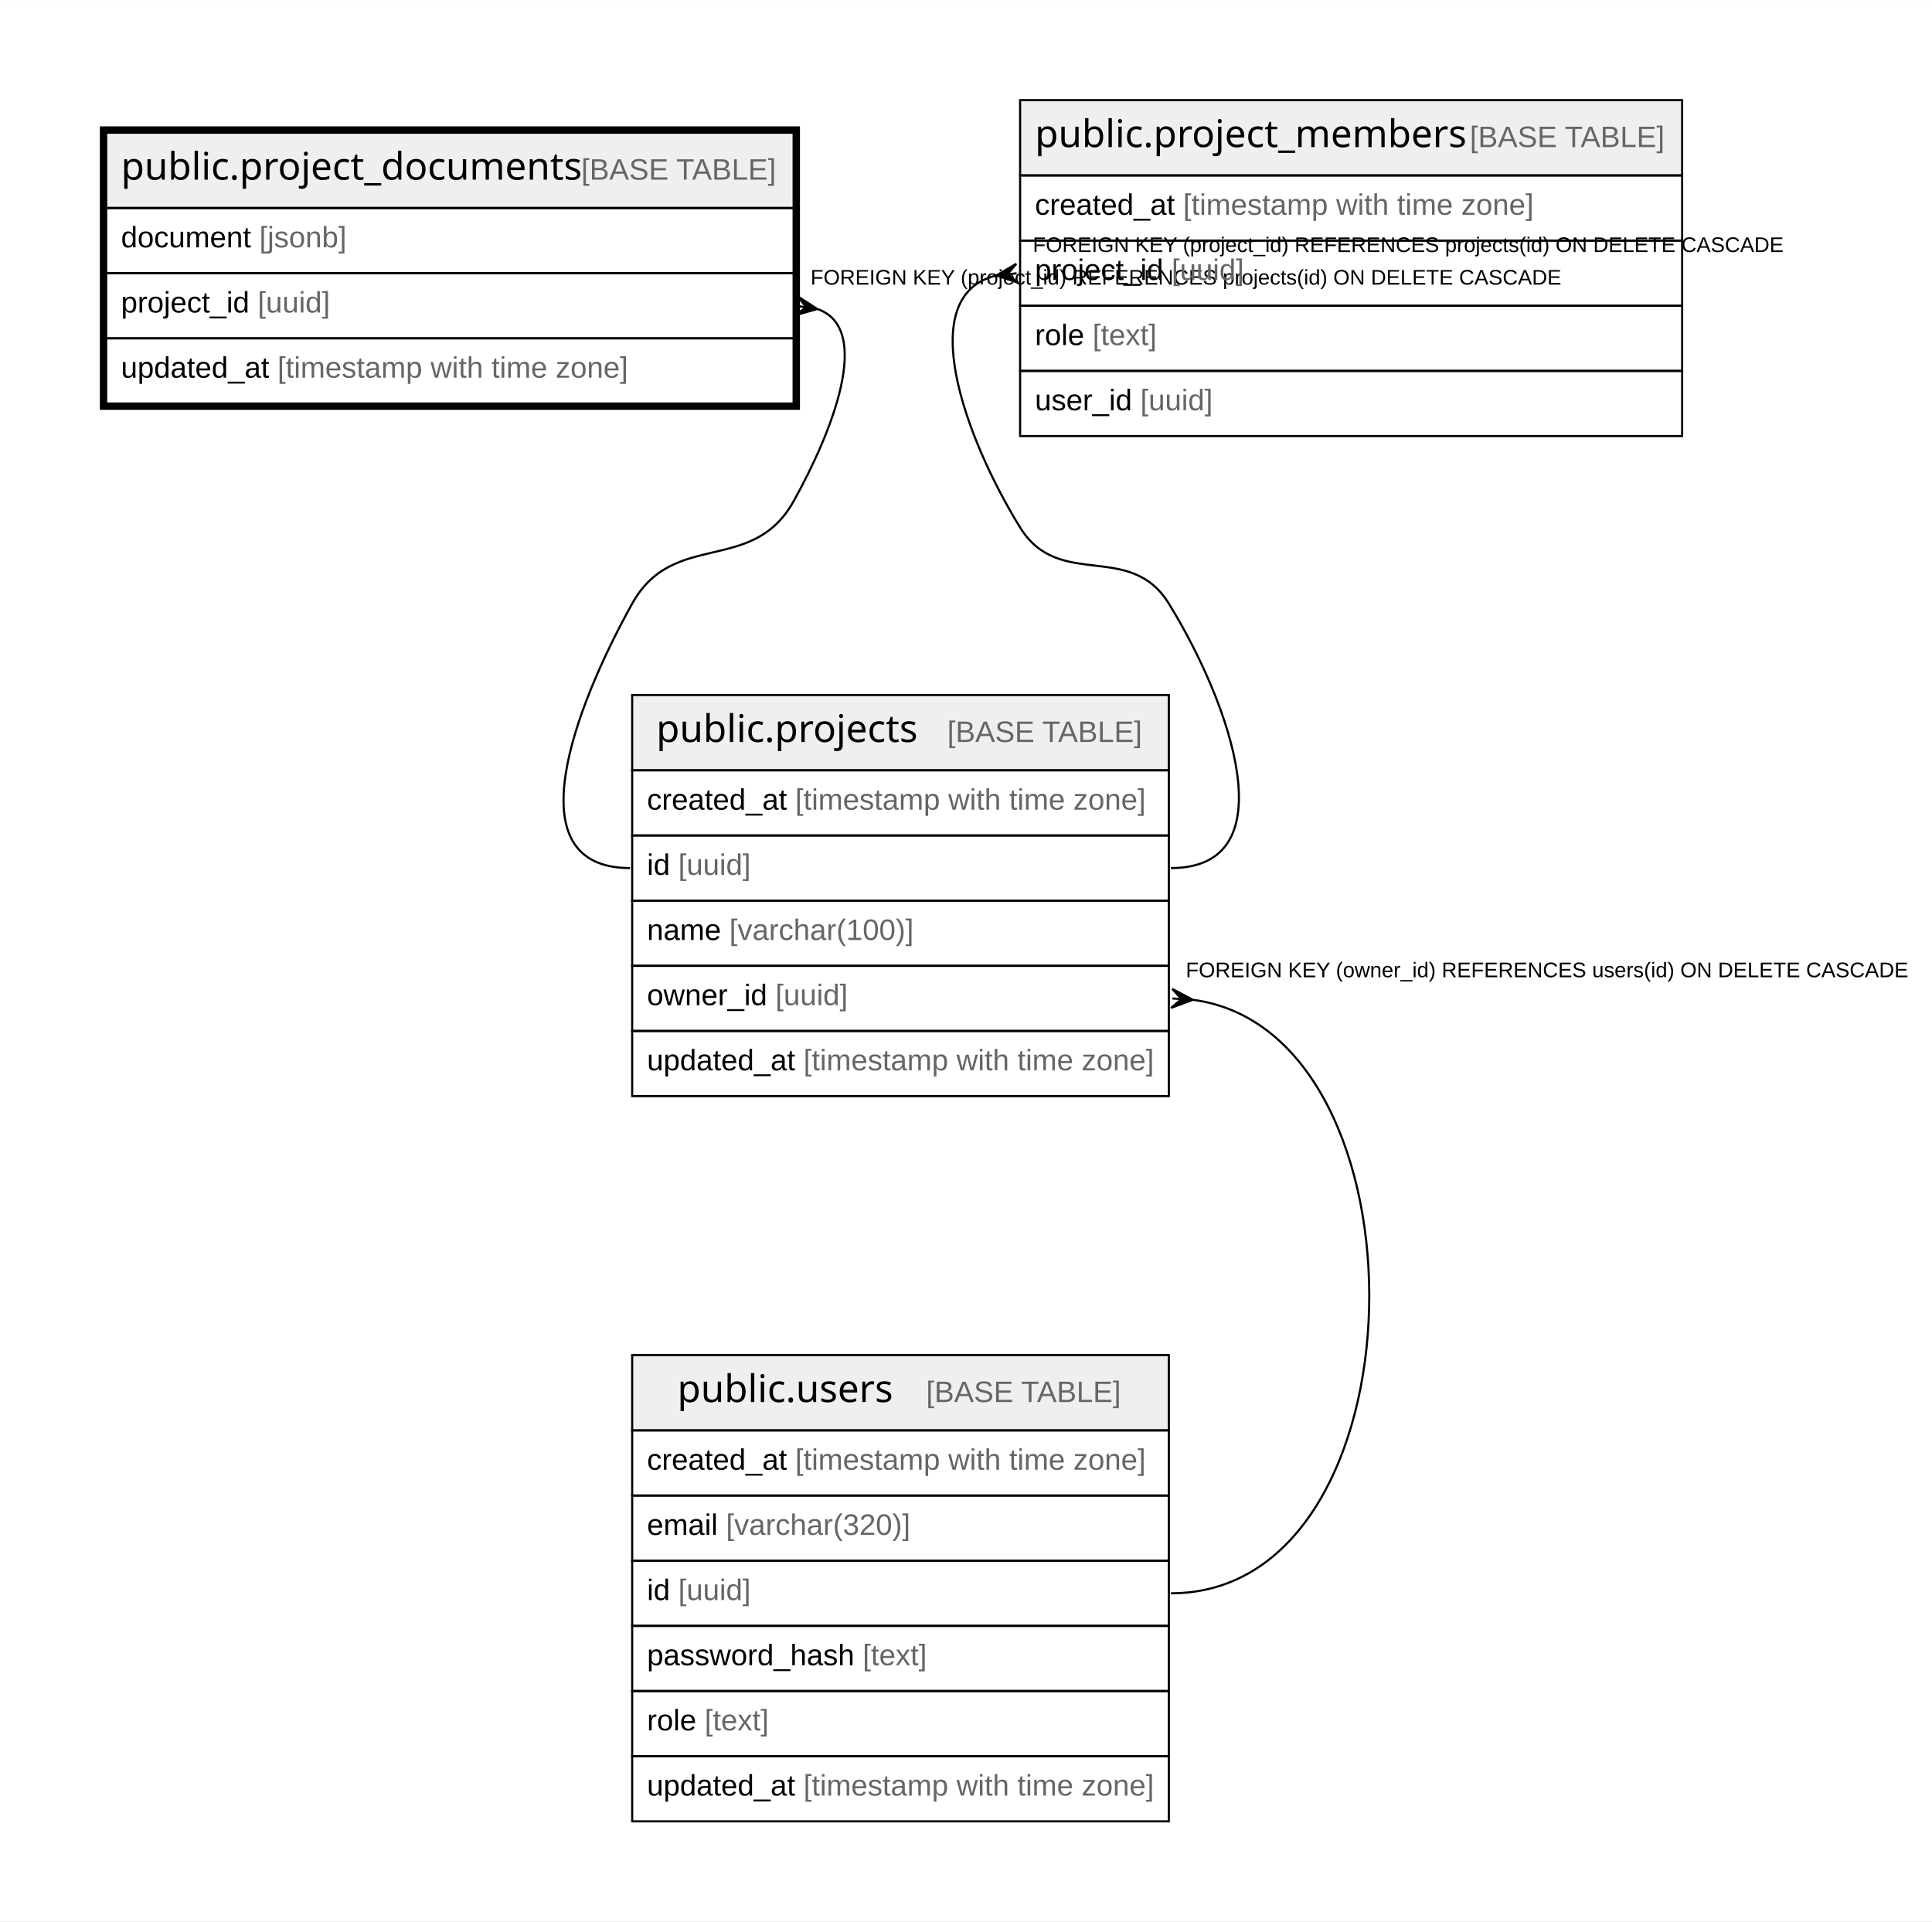
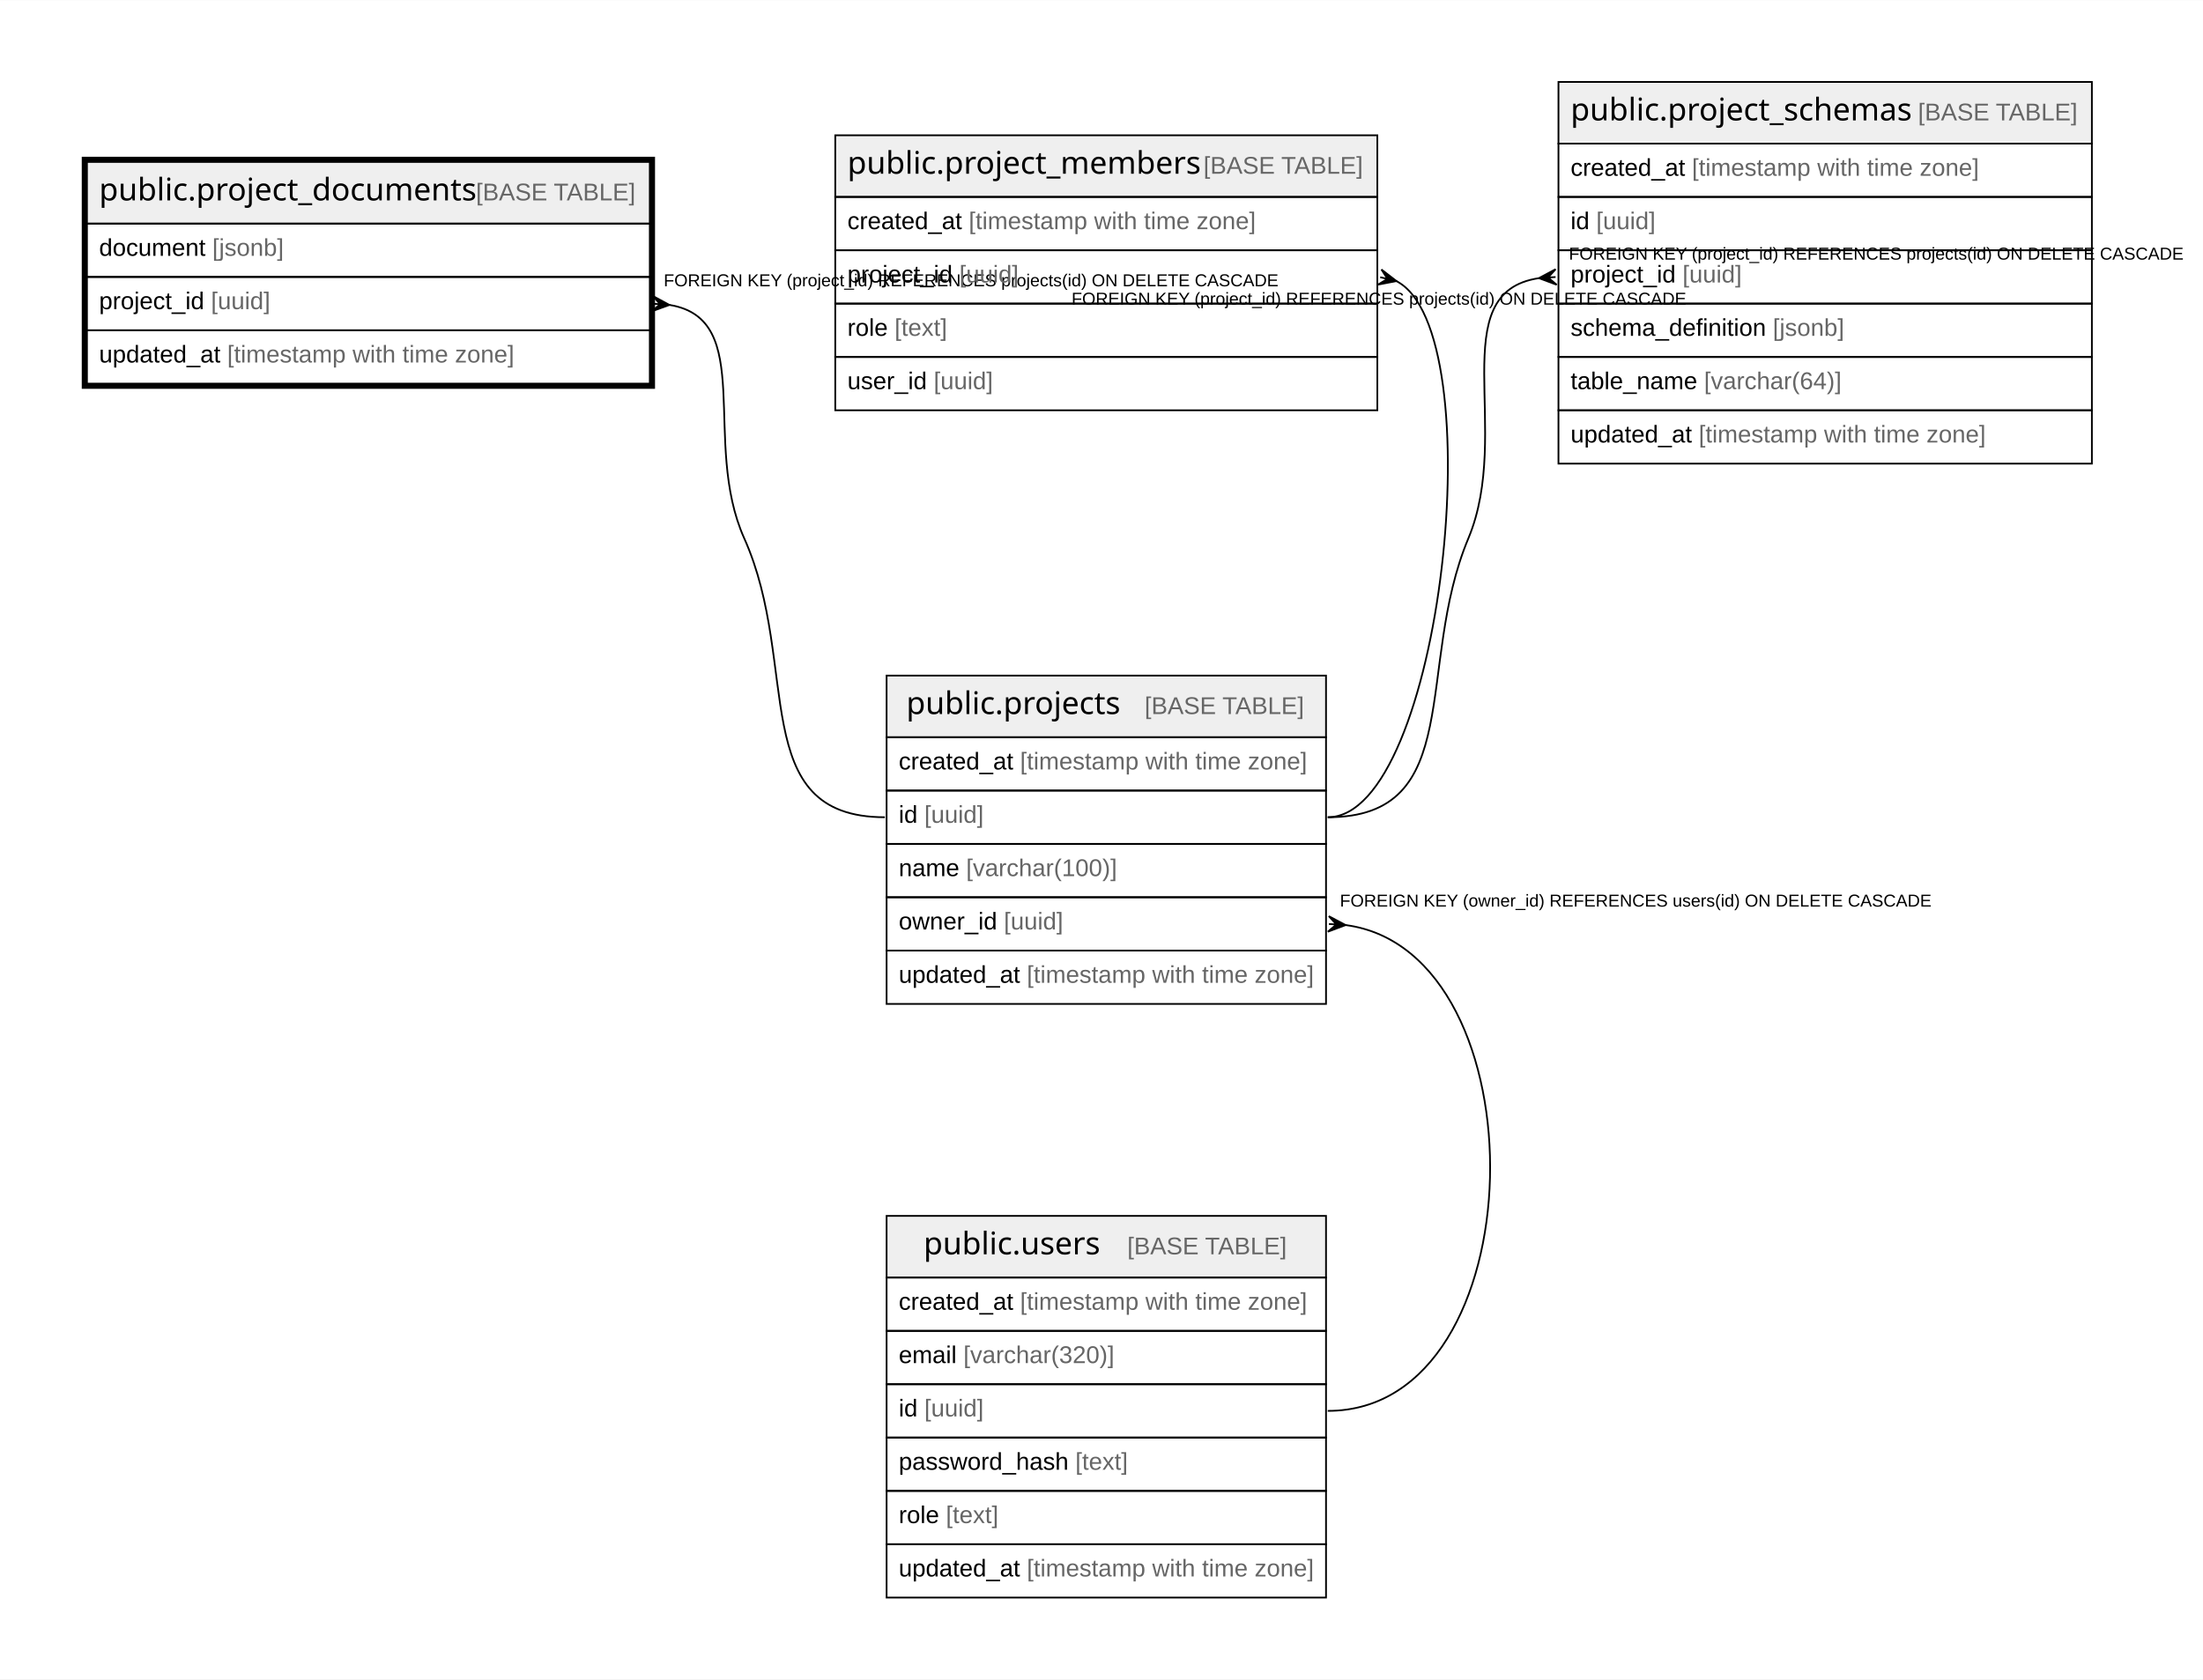
- <svg xmlns="http://www.w3.org/2000/svg" width="913pt" height="908pt" viewBox="0.00 0.00 913.25 908.00">
-   <g id="graph0" class="graph" transform="scale(1 1) rotate(0) translate(4 904)">
-     <polygon fill="white" stroke="none" points="-4,4 -4,-904 909.25,-904 909.25,4 -4,4" />
+ <svg xmlns="http://www.w3.org/2000/svg" width="1272pt" height="970pt" viewBox="0.00 0.00 1271.79 969.60">
+   <g id="graph0" class="graph" transform="scale(1 1) rotate(0) translate(4 965.6)">
+     <polygon fill="white" stroke="none" points="-4,4 -4,-965.6 1267.79,-965.6 1267.79,4 -4,4" />
    <g id="node1" class="node">
-       <polygon fill="#efefef" stroke="none" points="46.2,-805.8 46.2,-841.4 371.14,-841.4 371.14,-805.8 46.2,-805.8" />
-       <polygon fill="none" stroke="black" points="46.2,-805.8 46.2,-841.4 371.14,-841.4 371.14,-805.8 46.2,-805.8" />
-       <text text-anchor="start" x="53.2" y="-819.2" font-family="Arial Bold" font-size="18.00">public.project_documents</text>
-       <text text-anchor="start" x="239.65" y="-819.2" font-family="Arial" font-size="14.00">    </text>
-       <text text-anchor="start" x="270.77" y="-819.2" font-family="Arial" font-size="14.00" fill="#666666">[BASE TABLE]</text>
+       <polygon fill="#efefef" stroke="none" points="46.2,-836.6 46.2,-872.2 371.14,-872.2 371.14,-836.6 46.2,-836.6" />
+       <polygon fill="none" stroke="black" points="46.2,-836.6 46.2,-872.2 371.14,-872.2 371.14,-836.6 46.2,-836.6" />
+       <text text-anchor="start" x="53.2" y="-850" font-family="Arial Bold" font-size="18.00">public.project_documents</text>
+       <text text-anchor="start" x="239.65" y="-850" font-family="Arial" font-size="14.00">    </text>
+       <text text-anchor="start" x="270.77" y="-850" font-family="Arial" font-size="14.00" fill="#666666">[BASE TABLE]</text>
+       <polygon fill="none" stroke="black" points="46.2,-805.8 46.2,-836.6 371.14,-836.6 371.14,-805.8 46.2,-805.8" />
+       <text text-anchor="start" x="53.2" y="-818" font-family="Arial" font-size="14.00">document </text>
+       <text text-anchor="start" x="118.57" y="-818" font-family="Arial" font-size="14.00" fill="#666666">[jsonb]</text>
      <polygon fill="none" stroke="black" points="46.2,-775 46.2,-805.8 371.14,-805.8 371.14,-775 46.2,-775" />
-       <text text-anchor="start" x="53.2" y="-787.2" font-family="Arial" font-size="14.00">document </text>
-       <text text-anchor="start" x="118.57" y="-787.2" font-family="Arial" font-size="14.00" fill="#666666">[jsonb]</text>
+       <text text-anchor="start" x="53.2" y="-787.2" font-family="Arial" font-size="14.00">project_id </text>
+       <text text-anchor="start" x="117.79" y="-787.2" font-family="Arial" font-size="14.00" fill="#666666">[uuid]</text>
      <polygon fill="none" stroke="black" points="46.2,-744.2 46.2,-775 371.14,-775 371.14,-744.2 46.2,-744.2" />
-       <text text-anchor="start" x="53.2" y="-756.4" font-family="Arial" font-size="14.00">project_id </text>
-       <text text-anchor="start" x="117.79" y="-756.4" font-family="Arial" font-size="14.00" fill="#666666">[uuid]</text>
-       <polygon fill="none" stroke="black" points="46.2,-713.4 46.2,-744.2 371.14,-744.2 371.14,-713.4 46.2,-713.4" />
-       <text text-anchor="start" x="53.2" y="-725.6" font-family="Arial" font-size="14.00">updated_at </text>
-       <text text-anchor="start" x="127.16" y="-725.6" font-family="Arial" font-size="14.00" fill="#666666">[timestamp with time zone]</text>
-       <polygon fill="none" stroke="black" stroke-width="3" points="44.7,-711.9 44.7,-842.9 372.64,-842.9 372.64,-711.9 44.7,-711.9" />
+       <text text-anchor="start" x="53.2" y="-756.4" font-family="Arial" font-size="14.00">updated_at </text>
+       <text text-anchor="start" x="127.16" y="-756.4" font-family="Arial" font-size="14.00" fill="#666666">[timestamp with time zone]</text>
+       <polygon fill="none" stroke="black" stroke-width="3" points="44.7,-742.7 44.7,-873.7 372.64,-873.7 372.64,-742.7 44.7,-742.7" />
    </g>
    <g id="node2" class="node">
-       <polygon fill="#efefef" stroke="none" points="294.83,-540 294.83,-575.6 548.51,-575.6 548.51,-540 294.83,-540" />
-       <polygon fill="none" stroke="black" points="294.83,-540 294.83,-575.6 548.51,-575.6 548.51,-540 294.83,-540" />
-       <text text-anchor="start" x="306.19" y="-553.4" font-family="Arial Bold" font-size="18.00">public.projects</text>
-       <text text-anchor="start" x="412.66" y="-553.4" font-family="Arial" font-size="14.00">    </text>
-       <text text-anchor="start" x="443.78" y="-553.4" font-family="Arial" font-size="14.00" fill="#666666">[BASE TABLE]</text>
-       <polygon fill="none" stroke="black" points="294.83,-509.2 294.83,-540 548.51,-540 548.51,-509.2 294.83,-509.2" />
-       <text text-anchor="start" x="301.83" y="-521.4" font-family="Arial" font-size="14.00">created_at </text>
-       <text text-anchor="start" x="371.88" y="-521.4" font-family="Arial" font-size="14.00" fill="#666666">[timestamp with time zone]</text>
-       <polygon fill="none" stroke="black" points="294.83,-478.4 294.83,-509.2 548.51,-509.2 548.51,-478.4 294.83,-478.4" />
-       <text text-anchor="start" x="301.83" y="-490.6" font-family="Arial" font-size="14.00">id </text>
-       <text text-anchor="start" x="316.62" y="-490.6" font-family="Arial" font-size="14.00" fill="#666666">[uuid]</text>
-       <polygon fill="none" stroke="black" points="294.83,-447.6 294.83,-478.4 548.51,-478.4 548.51,-447.6 294.83,-447.6" />
-       <text text-anchor="start" x="301.83" y="-459.8" font-family="Arial" font-size="14.00">name </text>
-       <text text-anchor="start" x="340.74" y="-459.8" font-family="Arial" font-size="14.00" fill="#666666">[varchar(100)]</text>
-       <polygon fill="none" stroke="black" points="294.83,-416.8 294.83,-447.6 548.51,-447.6 548.51,-416.8 294.83,-416.8" />
-       <text text-anchor="start" x="301.83" y="-429" font-family="Arial" font-size="14.00">owner_id </text>
-       <text text-anchor="start" x="362.53" y="-429" font-family="Arial" font-size="14.00" fill="#666666">[uuid]</text>
-       <polygon fill="none" stroke="black" points="294.83,-386 294.83,-416.8 548.51,-416.8 548.51,-386 294.83,-386" />
-       <text text-anchor="start" x="301.83" y="-398.2" font-family="Arial" font-size="14.00">updated_at </text>
-       <text text-anchor="start" x="375.79" y="-398.2" font-family="Arial" font-size="14.00" fill="#666666">[timestamp with time zone]</text>
+       <polygon fill="#efefef" stroke="none" points="507.83,-540 507.83,-575.6 761.51,-575.6 761.51,-540 507.83,-540" />
+       <polygon fill="none" stroke="black" points="507.83,-540 507.83,-575.6 761.51,-575.6 761.51,-540 507.83,-540" />
+       <text text-anchor="start" x="519.19" y="-553.4" font-family="Arial Bold" font-size="18.00">public.projects</text>
+       <text text-anchor="start" x="625.66" y="-553.4" font-family="Arial" font-size="14.00">    </text>
+       <text text-anchor="start" x="656.78" y="-553.4" font-family="Arial" font-size="14.00" fill="#666666">[BASE TABLE]</text>
+       <polygon fill="none" stroke="black" points="507.83,-509.2 507.83,-540 761.51,-540 761.51,-509.2 507.83,-509.2" />
+       <text text-anchor="start" x="514.83" y="-521.4" font-family="Arial" font-size="14.00">created_at </text>
+       <text text-anchor="start" x="584.88" y="-521.4" font-family="Arial" font-size="14.00" fill="#666666">[timestamp with time zone]</text>
+       <polygon fill="none" stroke="black" points="507.83,-478.4 507.83,-509.2 761.51,-509.2 761.51,-478.4 507.83,-478.4" />
+       <text text-anchor="start" x="514.83" y="-490.6" font-family="Arial" font-size="14.00">id </text>
+       <text text-anchor="start" x="529.62" y="-490.6" font-family="Arial" font-size="14.00" fill="#666666">[uuid]</text>
+       <polygon fill="none" stroke="black" points="507.83,-447.6 507.83,-478.4 761.51,-478.4 761.51,-447.6 507.83,-447.6" />
+       <text text-anchor="start" x="514.83" y="-459.8" font-family="Arial" font-size="14.00">name </text>
+       <text text-anchor="start" x="553.74" y="-459.8" font-family="Arial" font-size="14.00" fill="#666666">[varchar(100)]</text>
+       <polygon fill="none" stroke="black" points="507.83,-416.8 507.83,-447.6 761.51,-447.6 761.51,-416.8 507.83,-416.8" />
+       <text text-anchor="start" x="514.83" y="-429" font-family="Arial" font-size="14.00">owner_id </text>
+       <text text-anchor="start" x="575.53" y="-429" font-family="Arial" font-size="14.00" fill="#666666">[uuid]</text>
+       <polygon fill="none" stroke="black" points="507.83,-386 507.83,-416.8 761.51,-416.8 761.51,-386 507.83,-386" />
+       <text text-anchor="start" x="514.83" y="-398.2" font-family="Arial" font-size="14.00">updated_at </text>
+       <text text-anchor="start" x="588.79" y="-398.2" font-family="Arial" font-size="14.00" fill="#666666">[timestamp with time zone]</text>
    </g>
    <g id="edge1" class="edge">
-       <path fill="none" stroke="black" d="M382.43,-758.05C408.92,-748.76 389.17,-699.58 371.14,-667.2 351.6,-632.11 314.32,-653.91 294.83,-618.8 267.86,-570.23 238.27,-493.8 293.83,-493.8" />
-       <polygon fill="black" stroke="black" points="382.36,-758.06 371.8,-755.1 377.08,-758.86 372.8,-759.5 372.8,-759.5 372.8,-759.5 377.08,-758.86 373.14,-764 382.36,-758.06" />
-       <text text-anchor="start" x="379.14" y="-769.6" font-family="Arial" font-size="10.00">FOREIGN KEY (project_id) REFERENCES projects(id) ON DELETE CASCADE</text>
+       <path fill="none" stroke="black" d="M382.51,-789.63C432.73,-781.5 400.72,-710.46 425.67,-654.8 458.45,-581.68 426.7,-493.8 506.83,-493.8" />
+       <polygon fill="black" stroke="black" points="382.45,-789.64 372.14,-785.89 377.13,-790.03 372.81,-790.35 372.81,-790.35 372.81,-790.35 377.13,-790.03 372.81,-794.86 382.45,-789.64" />
+       <text text-anchor="start" x="379.14" y="-800.4" font-family="Arial" font-size="10.00">FOREIGN KEY (project_id) REFERENCES projects(id) ON DELETE CASCADE</text>
+     </g>
+     <g id="node5" class="node">
+       <polygon fill="#efefef" stroke="none" points="507.83,-228 507.83,-263.6 761.51,-263.6 761.51,-228 507.83,-228" />
+       <polygon fill="none" stroke="black" points="507.83,-228 507.83,-263.6 761.51,-263.6 761.51,-228 507.83,-228" />
+       <text text-anchor="start" x="529.18" y="-241.4" font-family="Arial Bold" font-size="18.00">public.users</text>
+       <text text-anchor="start" x="615.67" y="-241.4" font-family="Arial" font-size="14.00">    </text>
+       <text text-anchor="start" x="646.78" y="-241.4" font-family="Arial" font-size="14.00" fill="#666666">[BASE TABLE]</text>
+       <polygon fill="none" stroke="black" points="507.83,-197.2 507.83,-228 761.51,-228 761.51,-197.2 507.83,-197.2" />
+       <text text-anchor="start" x="514.83" y="-209.4" font-family="Arial" font-size="14.00">created_at </text>
+       <text text-anchor="start" x="584.88" y="-209.4" font-family="Arial" font-size="14.00" fill="#666666">[timestamp with time zone]</text>
+       <polygon fill="none" stroke="black" points="507.83,-166.4 507.83,-197.2 761.51,-197.2 761.51,-166.4 507.83,-166.4" />
+       <text text-anchor="start" x="514.83" y="-178.6" font-family="Arial" font-size="14.00">email </text>
+       <text text-anchor="start" x="552.17" y="-178.6" font-family="Arial" font-size="14.00" fill="#666666">[varchar(320)]</text>
+       <polygon fill="none" stroke="black" points="507.83,-135.6 507.83,-166.4 761.51,-166.4 761.51,-135.6 507.83,-135.6" />
+       <text text-anchor="start" x="514.83" y="-147.8" font-family="Arial" font-size="14.00">id </text>
+       <text text-anchor="start" x="529.62" y="-147.8" font-family="Arial" font-size="14.00" fill="#666666">[uuid]</text>
+       <polygon fill="none" stroke="black" points="507.83,-104.8 507.83,-135.6 761.51,-135.6 761.51,-104.8 507.83,-104.8" />
+       <text text-anchor="start" x="514.83" y="-117" font-family="Arial" font-size="14.00">password_hash </text>
+       <text text-anchor="start" x="616.78" y="-117" font-family="Arial" font-size="14.00" fill="#666666">[text]</text>
+       <polygon fill="none" stroke="black" points="507.83,-74 507.83,-104.8 761.51,-104.8 761.51,-74 507.83,-74" />
+       <text text-anchor="start" x="514.83" y="-86.2" font-family="Arial" font-size="14.00">role </text>
+       <text text-anchor="start" x="542.06" y="-86.2" font-family="Arial" font-size="14.00" fill="#666666">[text]</text>
+       <polygon fill="none" stroke="black" points="507.83,-43.2 507.83,-74 761.51,-74 761.51,-43.2 507.83,-43.2" />
+       <text text-anchor="start" x="514.83" y="-55.4" font-family="Arial" font-size="14.00">updated_at </text>
+       <text text-anchor="start" x="588.79" y="-55.4" font-family="Arial" font-size="14.00" fill="#666666">[timestamp with time zone]</text>
+     </g>
+     <g id="edge4" class="edge">
+       <path fill="none" stroke="black" d="M772.83,-431.54C887.39,-416.5 883.95,-151 762.51,-151" />
+       <polygon fill="black" stroke="black" points="772.82,-431.54 762.56,-427.69 767.5,-431.88 763.18,-432.16 763.18,-432.16 763.18,-432.16 767.5,-431.88 763.13,-436.67 772.82,-431.54" />
+       <text text-anchor="start" x="769.51" y="-442.2" font-family="Arial" font-size="10.00">FOREIGN KEY (owner_id) REFERENCES users(id) ON DELETE CASCADE</text>
+     </g>
+     <g id="node3" class="node">
+       <polygon fill="#efefef" stroke="none" points="478.2,-852 478.2,-887.6 791.14,-887.6 791.14,-852 478.2,-852" />
+       <polygon fill="none" stroke="black" points="478.2,-852 478.2,-887.6 791.14,-887.6 791.14,-852 478.2,-852" />
+       <text text-anchor="start" x="485.2" y="-865.4" font-family="Arial Bold" font-size="18.00">public.project_members</text>
+       <text text-anchor="start" x="659.65" y="-865.4" font-family="Arial" font-size="14.00">    </text>
+       <text text-anchor="start" x="690.77" y="-865.4" font-family="Arial" font-size="14.00" fill="#666666">[BASE TABLE]</text>
+       <polygon fill="none" stroke="black" points="478.2,-821.2 478.2,-852 791.14,-852 791.14,-821.2 478.2,-821.2" />
+       <text text-anchor="start" x="485.2" y="-833.4" font-family="Arial" font-size="14.00">created_at </text>
+       <text text-anchor="start" x="555.25" y="-833.4" font-family="Arial" font-size="14.00" fill="#666666">[timestamp with time zone]</text>
+       <polygon fill="none" stroke="black" points="478.2,-790.4 478.2,-821.2 791.14,-821.2 791.14,-790.4 478.2,-790.4" />
+       <text text-anchor="start" x="485.2" y="-802.6" font-family="Arial" font-size="14.00">project_id </text>
+       <text text-anchor="start" x="549.8" y="-802.6" font-family="Arial" font-size="14.00" fill="#666666">[uuid]</text>
+       <polygon fill="none" stroke="black" points="478.2,-759.6 478.2,-790.4 791.14,-790.4 791.14,-759.6 478.2,-759.6" />
+       <text text-anchor="start" x="485.2" y="-771.8" font-family="Arial" font-size="14.00">role </text>
+       <text text-anchor="start" x="512.44" y="-771.8" font-family="Arial" font-size="14.00" fill="#666666">[text]</text>
+       <polygon fill="none" stroke="black" points="478.2,-728.8 478.2,-759.6 791.14,-759.6 791.14,-728.8 478.2,-728.8" />
+       <text text-anchor="start" x="485.2" y="-741" font-family="Arial" font-size="14.00">user_id </text>
+       <text text-anchor="start" x="535.01" y="-741" font-family="Arial" font-size="14.00" fill="#666666">[uuid]</text>
+     </g>
+     <g id="edge2" class="edge">
+       <path fill="none" stroke="black" d="M801.99,-803.47C858.67,-774.92 828.62,-493.8 762.51,-493.8" />
+       <polygon fill="black" stroke="black" points="802.19,-803.42 791.43,-801.34 797,-804.65 792.79,-805.65 792.79,-805.65 792.79,-805.65 797,-804.65 793.5,-810.1 802.19,-803.42" />
+       <text text-anchor="start" x="614.6" y="-789.8" font-family="Arial" font-size="10.00">FOREIGN KEY (project_id) REFERENCES projects(id) ON DELETE CASCADE</text>
    </g>
    <g id="node4" class="node">
-       <polygon fill="#efefef" stroke="none" points="294.83,-228 294.83,-263.6 548.51,-263.6 548.51,-228 294.83,-228" />
-       <polygon fill="none" stroke="black" points="294.83,-228 294.83,-263.6 548.51,-263.6 548.51,-228 294.83,-228" />
-       <text text-anchor="start" x="316.18" y="-241.4" font-family="Arial Bold" font-size="18.00">public.users</text>
-       <text text-anchor="start" x="402.67" y="-241.4" font-family="Arial" font-size="14.00">    </text>
-       <text text-anchor="start" x="433.78" y="-241.4" font-family="Arial" font-size="14.00" fill="#666666">[BASE TABLE]</text>
-       <polygon fill="none" stroke="black" points="294.83,-197.2 294.83,-228 548.51,-228 548.51,-197.2 294.83,-197.2" />
-       <text text-anchor="start" x="301.83" y="-209.4" font-family="Arial" font-size="14.00">created_at </text>
-       <text text-anchor="start" x="371.88" y="-209.4" font-family="Arial" font-size="14.00" fill="#666666">[timestamp with time zone]</text>
-       <polygon fill="none" stroke="black" points="294.83,-166.4 294.83,-197.2 548.51,-197.2 548.51,-166.4 294.83,-166.4" />
-       <text text-anchor="start" x="301.83" y="-178.6" font-family="Arial" font-size="14.00">email </text>
-       <text text-anchor="start" x="339.17" y="-178.6" font-family="Arial" font-size="14.00" fill="#666666">[varchar(320)]</text>
-       <polygon fill="none" stroke="black" points="294.83,-135.6 294.83,-166.4 548.51,-166.4 548.51,-135.6 294.83,-135.6" />
-       <text text-anchor="start" x="301.83" y="-147.8" font-family="Arial" font-size="14.00">id </text>
-       <text text-anchor="start" x="316.62" y="-147.8" font-family="Arial" font-size="14.00" fill="#666666">[uuid]</text>
-       <polygon fill="none" stroke="black" points="294.83,-104.8 294.83,-135.6 548.51,-135.6 548.51,-104.8 294.83,-104.8" />
-       <text text-anchor="start" x="301.83" y="-117" font-family="Arial" font-size="14.00">password_hash </text>
-       <text text-anchor="start" x="403.78" y="-117" font-family="Arial" font-size="14.00" fill="#666666">[text]</text>
-       <polygon fill="none" stroke="black" points="294.83,-74 294.83,-104.8 548.51,-104.8 548.51,-74 294.83,-74" />
-       <text text-anchor="start" x="301.83" y="-86.2" font-family="Arial" font-size="14.00">role </text>
-       <text text-anchor="start" x="329.06" y="-86.2" font-family="Arial" font-size="14.00" fill="#666666">[text]</text>
-       <polygon fill="none" stroke="black" points="294.83,-43.2 294.83,-74 548.51,-74 548.51,-43.2 294.83,-43.2" />
-       <text text-anchor="start" x="301.83" y="-55.4" font-family="Arial" font-size="14.00">updated_at </text>
-       <text text-anchor="start" x="375.79" y="-55.4" font-family="Arial" font-size="14.00" fill="#666666">[timestamp with time zone]</text>
+       <polygon fill="#efefef" stroke="none" points="895.7,-882.8 895.7,-918.4 1203.64,-918.4 1203.64,-882.8 895.7,-882.8" />
+       <polygon fill="none" stroke="black" points="895.7,-882.8 895.7,-918.4 1203.64,-918.4 1203.64,-882.8 895.7,-882.8" />
+       <text text-anchor="start" x="902.7" y="-896.2" font-family="Arial Bold" font-size="18.00">public.project_schemas</text>
+       <text text-anchor="start" x="1072.15" y="-896.2" font-family="Arial" font-size="14.00">    </text>
+       <text text-anchor="start" x="1103.26" y="-896.2" font-family="Arial" font-size="14.00" fill="#666666">[BASE TABLE]</text>
+       <polygon fill="none" stroke="black" points="895.7,-852 895.7,-882.8 1203.64,-882.8 1203.64,-852 895.7,-852" />
+       <text text-anchor="start" x="902.7" y="-864.2" font-family="Arial" font-size="14.00">created_at </text>
+       <text text-anchor="start" x="972.75" y="-864.2" font-family="Arial" font-size="14.00" fill="#666666">[timestamp with time zone]</text>
+       <polygon fill="none" stroke="black" points="895.7,-821.2 895.7,-852 1203.64,-852 1203.64,-821.2 895.7,-821.2" />
+       <text text-anchor="start" x="902.7" y="-833.4" font-family="Arial" font-size="14.00">id </text>
+       <text text-anchor="start" x="917.49" y="-833.4" font-family="Arial" font-size="14.00" fill="#666666">[uuid]</text>
+       <polygon fill="none" stroke="black" points="895.7,-790.4 895.7,-821.2 1203.64,-821.2 1203.64,-790.4 895.7,-790.4" />
+       <text text-anchor="start" x="902.7" y="-802.6" font-family="Arial" font-size="14.00">project_id </text>
+       <text text-anchor="start" x="967.3" y="-802.6" font-family="Arial" font-size="14.00" fill="#666666">[uuid]</text>
+       <polygon fill="none" stroke="black" points="895.7,-759.6 895.7,-790.4 1203.64,-790.4 1203.64,-759.6 895.7,-759.6" />
+       <text text-anchor="start" x="902.7" y="-771.8" font-family="Arial" font-size="14.00">schema_definition </text>
+       <text text-anchor="start" x="1019.44" y="-771.8" font-family="Arial" font-size="14.00" fill="#666666">[jsonb]</text>
+       <polygon fill="none" stroke="black" points="895.7,-728.8 895.7,-759.6 1203.64,-759.6 1203.64,-728.8 895.7,-728.8" />
+       <text text-anchor="start" x="902.7" y="-741" font-family="Arial" font-size="14.00">table_name </text>
+       <text text-anchor="start" x="979.76" y="-741" font-family="Arial" font-size="14.00" fill="#666666">[varchar(64)]</text>
+       <polygon fill="none" stroke="black" points="895.7,-698 895.7,-728.8 1203.64,-728.8 1203.64,-698 895.7,-698" />
+       <text text-anchor="start" x="902.7" y="-710.2" font-family="Arial" font-size="14.00">updated_at </text>
+       <text text-anchor="start" x="976.66" y="-710.2" font-family="Arial" font-size="14.00" fill="#666666">[timestamp with time zone]</text>
    </g>
    <g id="edge3" class="edge">
-       <path fill="none" stroke="black" d="M559.83,-431.54C674.39,-416.5 670.95,-151 549.51,-151" />
-       <polygon fill="black" stroke="black" points="559.82,-431.54 549.56,-427.69 554.5,-431.88 550.18,-432.16 550.18,-432.16 550.18,-432.16 554.5,-431.88 550.13,-436.67 559.82,-431.54" />
-       <text text-anchor="start" x="556.51" y="-442.2" font-family="Arial" font-size="10.00">FOREIGN KEY (owner_id) REFERENCES users(id) ON DELETE CASCADE</text>
-     </g>
-     <g id="node3" class="node">
-       <polygon fill="#efefef" stroke="none" points="478.2,-821.2 478.2,-856.8 791.14,-856.8 791.14,-821.2 478.2,-821.2" />
-       <polygon fill="none" stroke="black" points="478.2,-821.2 478.2,-856.8 791.14,-856.8 791.14,-821.2 478.2,-821.2" />
-       <text text-anchor="start" x="485.2" y="-834.6" font-family="Arial Bold" font-size="18.00">public.project_members</text>
-       <text text-anchor="start" x="659.65" y="-834.6" font-family="Arial" font-size="14.00">    </text>
-       <text text-anchor="start" x="690.77" y="-834.6" font-family="Arial" font-size="14.00" fill="#666666">[BASE TABLE]</text>
-       <polygon fill="none" stroke="black" points="478.2,-790.4 478.2,-821.2 791.14,-821.2 791.14,-790.4 478.2,-790.4" />
-       <text text-anchor="start" x="485.2" y="-802.6" font-family="Arial" font-size="14.00">created_at </text>
-       <text text-anchor="start" x="555.25" y="-802.6" font-family="Arial" font-size="14.00" fill="#666666">[timestamp with time zone]</text>
-       <polygon fill="none" stroke="black" points="478.2,-759.6 478.2,-790.4 791.14,-790.4 791.14,-759.6 478.2,-759.6" />
-       <text text-anchor="start" x="485.2" y="-771.8" font-family="Arial" font-size="14.00">project_id </text>
-       <text text-anchor="start" x="549.8" y="-771.8" font-family="Arial" font-size="14.00" fill="#666666">[uuid]</text>
-       <polygon fill="none" stroke="black" points="478.2,-728.8 478.2,-759.6 791.14,-759.6 791.14,-728.8 478.2,-728.8" />
-       <text text-anchor="start" x="485.2" y="-741" font-family="Arial" font-size="14.00">role </text>
-       <text text-anchor="start" x="512.44" y="-741" font-family="Arial" font-size="14.00" fill="#666666">[text]</text>
-       <polygon fill="none" stroke="black" points="478.2,-698 478.2,-728.8 791.14,-728.8 791.14,-698 478.2,-698" />
-       <text text-anchor="start" x="485.2" y="-710.2" font-family="Arial" font-size="14.00">user_id </text>
-       <text text-anchor="start" x="535.01" y="-710.2" font-family="Arial" font-size="14.00" fill="#666666">[uuid]</text>
-     </g>
-     <g id="edge2" class="edge">
-       <path fill="none" stroke="black" d="M467.09,-773.93C427.49,-764.63 452.12,-697.07 478.2,-654.8 496.64,-624.93 530.08,-648.68 548.51,-618.8 577.68,-571.52 605.07,-493.8 549.51,-493.8" />
-       <polygon fill="black" stroke="black" points="466.93,-773.91 476.4,-779.44 472.23,-774.47 476.54,-774.93 476.54,-774.93 476.54,-774.93 472.23,-774.47 477.34,-770.49 466.93,-773.91" />
-       <text text-anchor="start" x="484.2" y="-785" font-family="Arial" font-size="10.00">FOREIGN KEY (project_id) REFERENCES projects(id) ON DELETE CASCADE</text>
+       <path fill="none" stroke="black" d="M884.45,-805.1C828.63,-796.82 869.58,-716.7 843.67,-654.8 812.73,-580.88 842.64,-493.8 762.51,-493.8" />
+       <polygon fill="black" stroke="black" points="884.39,-805.1 894.06,-810.27 889.72,-805.46 894.04,-805.75 894.04,-805.75 894.04,-805.75 889.72,-805.46 894.68,-801.29 884.39,-805.1" />
+       <text text-anchor="start" x="901.7" y="-815.8" font-family="Arial" font-size="10.00">FOREIGN KEY (project_id) REFERENCES projects(id) ON DELETE CASCADE</text>
    </g>
  </g>
</svg>
